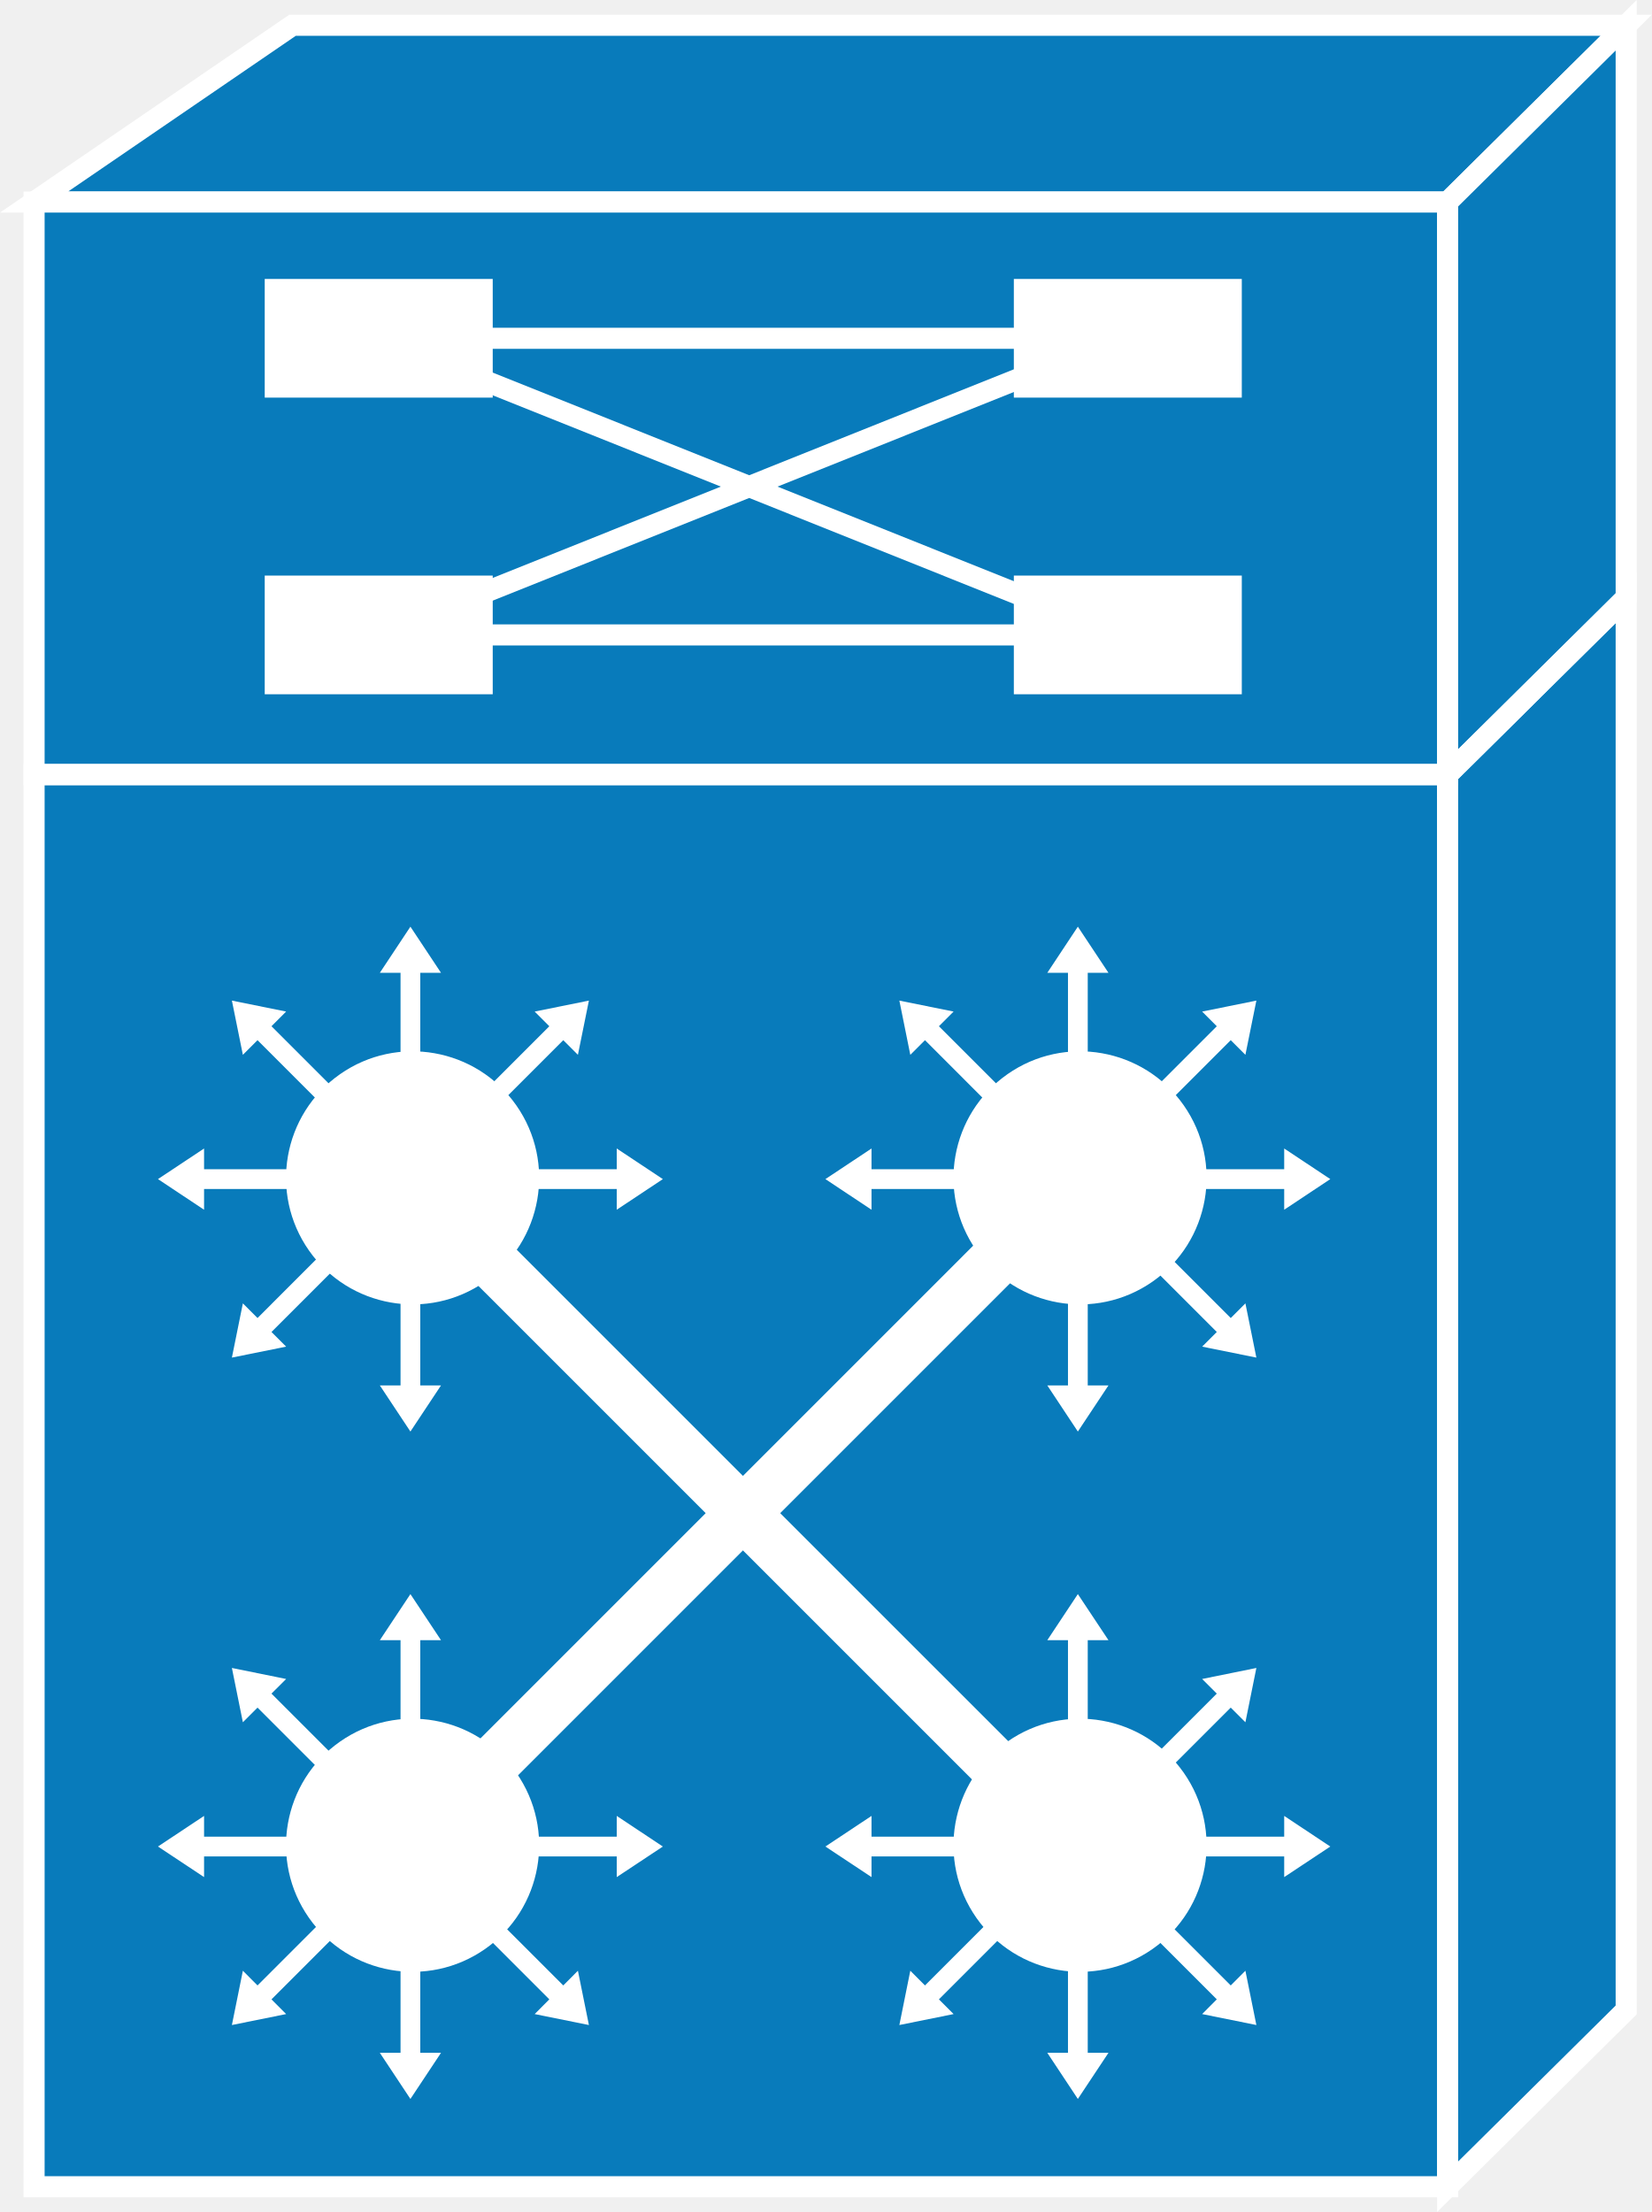
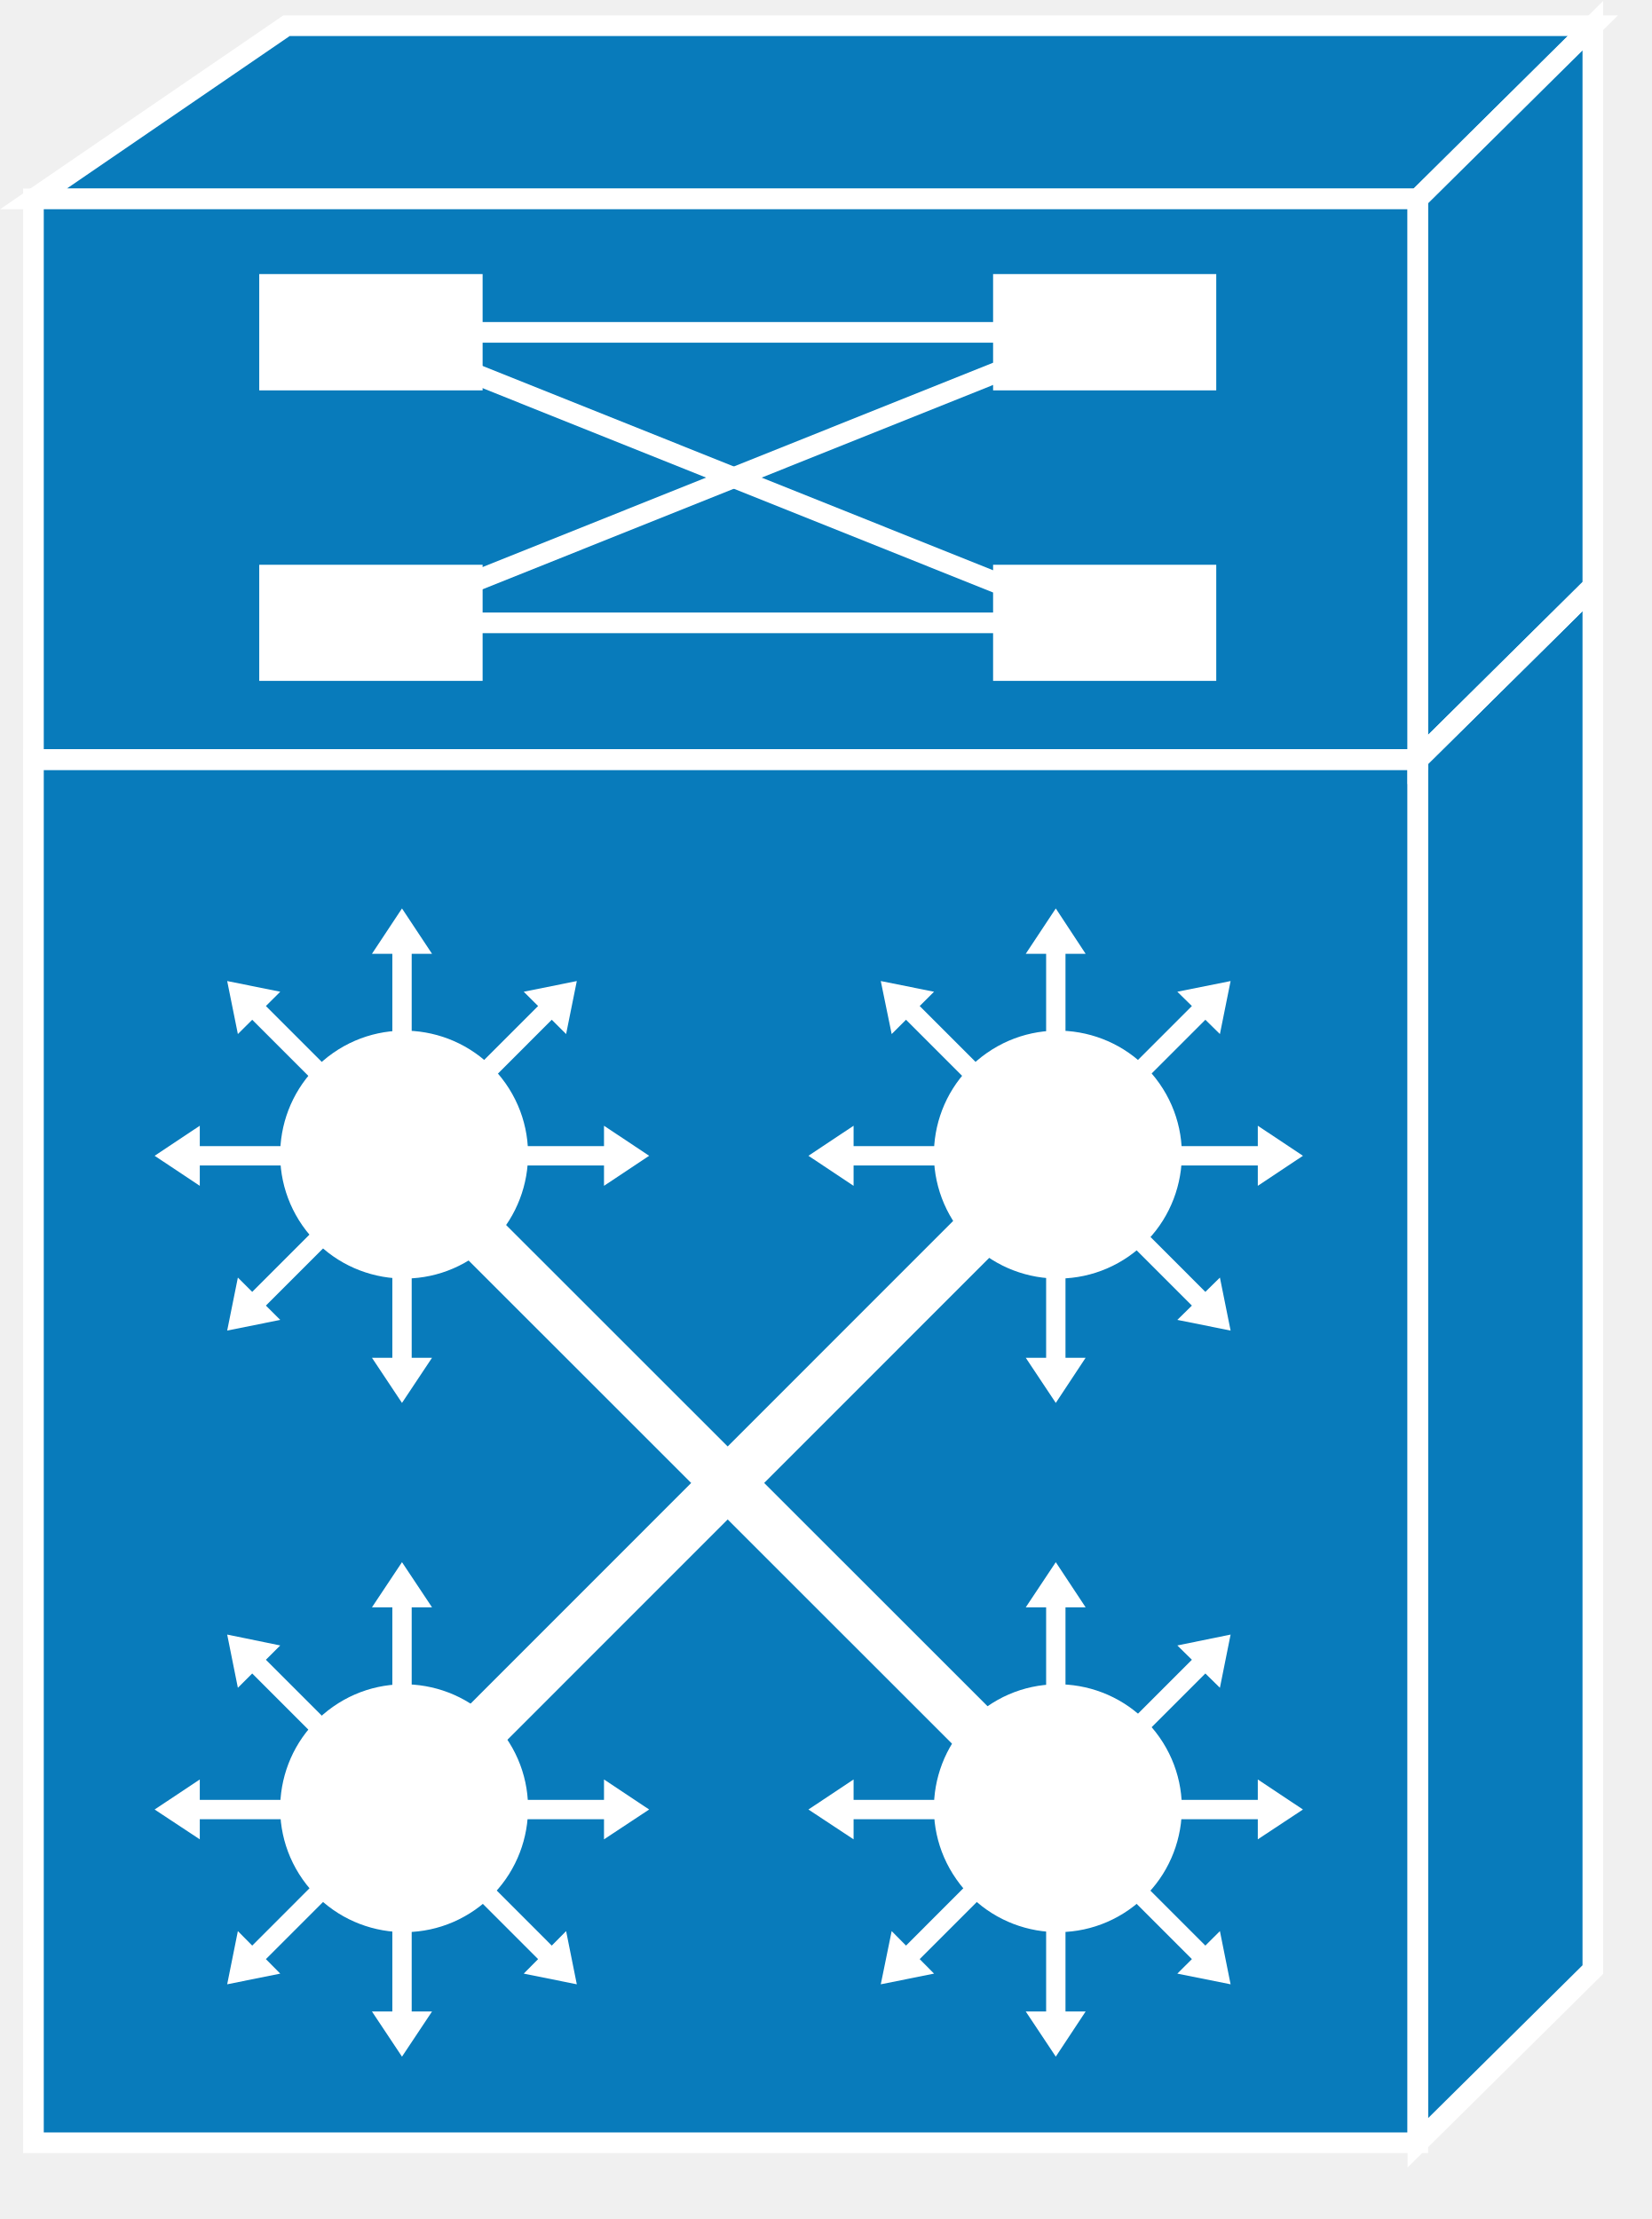
- <svg xmlns="http://www.w3.org/2000/svg" viewBox="0 0 39.185 52.477" height="52.477" width="39.185" xml:space="preserve" version="1.1" id="svg2">
+ <svg xmlns="http://www.w3.org/2000/svg" viewBox="0 0 40 53.75" height="53.75" width="40" xml:space="preserve" version="1.1" id="svg2">
  <defs id="defs6" />
-   <g transform="matrix(1.25,0,0,-1.25,2.2476502e-4,52.47719)" id="g10">
+   <g transform="matrix(1.25,0,0,-1.25,0,53.75)" id="g10">
    <g transform="scale(0.1,0.1)" id="g12">
-       <path id="path14" style="fill:#087bbb;fill-opacity:1;fill-rule:nonzero;stroke:none" d="m 6.465,4.797 268.266,0 0,268.023 -268.266,0 0,-268.023 z" />
-       <path id="path16" style="fill:none;stroke:#ffffff;stroke-width:4;stroke-linecap:butt;stroke-linejoin:miter;stroke-miterlimit:4;stroke-dasharray:none;stroke-opacity:1" d="m 6.465,4.797 268.266,0 0,268.023 -268.266,0 0,-268.023 z" />
-       <path id="path18" style="fill:#087bbb;fill-opacity:1;fill-rule:nonzero;stroke:none" d="m 308.617,38.348 0,268.031 -33.887,-33.559 0,-268.023 33.887,33.551" />
-       <path id="path20" style="fill:none;stroke:#ffffff;stroke-width:4;stroke-linecap:butt;stroke-linejoin:miter;stroke-miterlimit:4;stroke-dasharray:none;stroke-opacity:1" d="m 308.617,38.348 0,268.031 -33.887,-33.559 0,-268.023 33.887,33.551 z" />
-       <path id="path22" style="fill:#087bbb;fill-opacity:1;fill-rule:nonzero;stroke:none" d="m 55.516,415.023 -49.051,-33.55 268.265,0 33.887,33.55 -253.101,0" />
-       <path id="path24" style="fill:none;stroke:#ffffff;stroke-width:4;stroke-linecap:butt;stroke-linejoin:miter;stroke-miterlimit:4;stroke-dasharray:none;stroke-opacity:1" d="m 55.516,415.023 -49.051,-33.55 268.265,0 33.887,33.55 -253.101,0 z" />
-       <path id="path26" style="fill:#087bbb;fill-opacity:1;fill-rule:nonzero;stroke:none" d="m 6.465,272.82 268.266,0 0,108.652 -268.266,0 0,-108.652 z" />
-       <path id="path28" style="fill:none;stroke:#ffffff;stroke-width:4;stroke-linecap:butt;stroke-linejoin:miter;stroke-miterlimit:4;stroke-dasharray:none;stroke-opacity:1" d="m 6.465,272.82 268.266,0 0,108.652 -268.266,0 0,-108.652 z" />
-       <path id="path30" style="fill:#087bbb;fill-opacity:1;fill-rule:nonzero;stroke:none" d="m 308.617,306.379 0,108.644 -33.887,-33.55 0,-108.653 33.887,33.559" />
-       <path id="path32" style="fill:none;stroke:#ffffff;stroke-width:4;stroke-linecap:butt;stroke-linejoin:miter;stroke-miterlimit:4;stroke-dasharray:none;stroke-opacity:1" d="m 308.617,306.379 0,108.644 -33.887,-33.55 0,-108.653 33.887,33.559 z" />
-       <path id="path34" style="fill:#087bbb;fill-opacity:1;fill-rule:nonzero;stroke:none" d="m 274.73,272.82 -268.265,0" />
-       <path id="path36" style="fill:none;stroke:#ffffff;stroke-width:4;stroke-linecap:butt;stroke-linejoin:miter;stroke-miterlimit:4;stroke-dasharray:none;stroke-opacity:1" d="m 274.73,272.82 -268.265,0" />
-       <path id="path38" style="fill:#087bbb;fill-opacity:1;fill-rule:nonzero;stroke:none" d="m 274.73,272.82 33.887,33.559" />
-       <path id="path40" style="fill:none;stroke:#ffffff;stroke-width:4;stroke-linecap:butt;stroke-linejoin:miter;stroke-miterlimit:4;stroke-dasharray:none;stroke-opacity:1" d="m 274.73,272.82 33.887,33.559" />
-       <path id="path42" style="fill:#ffffff;fill-opacity:1;fill-rule:nonzero;stroke:none" d="m 50.238,344.355 43.27,0 0,22.52 -43.27,0 0,-22.52 z" />
-       <path id="path44" style="fill:#ffffff;fill-opacity:1;fill-rule:nonzero;stroke:none" d="m 192.406,344.355 43.262,0 0,22.52 -43.262,0 0,-22.52 z" />
-       <path id="path46" style="fill:#ffffff;fill-opacity:1;fill-rule:nonzero;stroke:none" d="m 50.238,288.055 43.27,0 0,22.523 -43.27,0 0,-22.523 z" />
-       <path id="path48" style="fill:#ffffff;fill-opacity:1;fill-rule:nonzero;stroke:none" d="m 192.406,288.055 43.262,0 0,22.523 -43.262,0 0,-22.523 z" />
-       <path id="path50" style="fill:#000000;fill-opacity:1;fill-rule:nonzero;stroke:none" d="m 79.598,355.613 132.886,0" />
-       <path id="path52" style="fill:none;stroke:#ffffff;stroke-width:4;stroke-linecap:butt;stroke-linejoin:miter;stroke-miterlimit:4;stroke-dasharray:none;stroke-opacity:1" d="m 79.598,355.613 132.886,0" />
-       <path id="path54" style="fill:#000000;fill-opacity:1;fill-rule:nonzero;stroke:none" d="m 79.598,299.316 132.886,0" />
-       <path id="path56" style="fill:none;stroke:#ffffff;stroke-width:4;stroke-linecap:butt;stroke-linejoin:miter;stroke-miterlimit:4;stroke-dasharray:none;stroke-opacity:1" d="m 79.598,299.316 132.886,0" />
-       <path id="path58" style="fill:#000000;fill-opacity:1;fill-rule:nonzero;stroke:none" d="m 71.875,299.316 140.609,56.297" />
-       <path id="path60" style="fill:none;stroke:#ffffff;stroke-width:4;stroke-linecap:butt;stroke-linejoin:miter;stroke-miterlimit:4;stroke-dasharray:none;stroke-opacity:1" d="m 71.875,299.316 140.609,56.297" />
-       <path id="path62" style="fill:#000000;fill-opacity:1;fill-rule:nonzero;stroke:none" d="M 71.875,355.613 212.484,299.316" />
-       <path id="path64" style="fill:none;stroke:#ffffff;stroke-width:4;stroke-linecap:butt;stroke-linejoin:miter;stroke-miterlimit:4;stroke-dasharray:none;stroke-opacity:1" d="M 71.875,355.613 212.484,299.316" />
-       <path id="path66" style="fill:#ffffff;fill-opacity:1;fill-rule:nonzero;stroke:none" d="m 79.758,212.004 0,23.18 3.938,0 -5.809,8.761 -5.805,-8.761 3.93,0 0,-23.18 3.746,0" />
-       <path id="path68" style="fill:#ffffff;fill-opacity:1;fill-rule:nonzero;stroke:none" d="m 67.926,208.641 -16.406,16.406 2.781,2.785 -10.293,2.082 2.082,-10.293 2.781,2.781 16.402,-16.406 2.652,2.645" />
-       <path id="path70" style="fill:#ffffff;fill-opacity:1;fill-rule:nonzero;stroke:none" d="m 61.922,197.91 -23.195,0 0,3.934 -8.75,-5.809 8.75,-5.812 0,3.937 23.195,0 0,3.75" />
-       <path id="path72" style="fill:#ffffff;fill-opacity:1;fill-rule:nonzero;stroke:none" d="m 65.273,186.074 -16.402,-16.406 -2.781,2.785 -2.082,-10.293 10.293,2.078 -2.781,2.782 16.406,16.406 -2.652,2.648" />
-       <path id="path74" style="fill:#ffffff;fill-opacity:1;fill-rule:nonzero;stroke:none" d="m 76.012,180.078 0,-23.195 -3.93,0 5.805,-8.758 5.809,8.758 -3.938,0 0,23.195 -3.746,0" />
-       <path id="path76" style="fill:#ffffff;fill-opacity:1;fill-rule:nonzero;stroke:none" d="m 93.848,194.16 23.195,0 0,-3.937 8.754,5.812 -8.754,5.809 0,-3.934 -23.195,0 0,-3.75" />
-       <path id="path78" style="fill:#ffffff;fill-opacity:1;fill-rule:nonzero;stroke:none" d="m 90.492,205.996 16.406,16.406 2.778,-2.781 2.086,10.293 -10.293,-2.082 2.781,-2.785 -16.402,-16.406 2.644,-2.645" />
-       <path id="path80" style="fill:#ffffff;fill-opacity:1;fill-rule:nonzero;stroke:none" d="m 92.074,176.59 c 10.871,7.621 13.512,22.59 5.899,33.457 -7.606,10.863 -22.582,13.5 -33.445,5.898 -10.871,-7.613 -13.508,-22.586 -5.898,-33.457 7.606,-10.855 22.582,-13.492 33.445,-5.898" />
-       <path id="path82" style="fill:#ffffff;fill-opacity:1;fill-rule:nonzero;stroke:none" d="m 79.758,85.332 0,23.191 3.938,0 -5.809,8.75 -5.805,-8.75 3.93,0 0,-23.191 3.746,0" />
-       <path id="path84" style="fill:#ffffff;fill-opacity:1;fill-rule:nonzero;stroke:none" d="m 67.926,81.981 -16.406,16.406 2.781,2.777 -10.293,2.09 2.082,-10.305 2.781,2.781 16.402,-16.402 2.652,2.652" />
-       <path id="path86" style="fill:#ffffff;fill-opacity:1;fill-rule:nonzero;stroke:none" d="m 61.922,71.238 -23.195,0 0,3.938 -8.75,-5.812 8.75,-5.801 0,3.926 23.195,0 0,3.75" />
-       <path id="path88" style="fill:#ffffff;fill-opacity:1;fill-rule:nonzero;stroke:none" d="M 65.273,59.402 48.871,43 l -2.781,2.793 -2.082,-10.305 10.293,2.078 -2.781,2.793 16.406,16.406 -2.652,2.637" />
-       <path id="path90" style="fill:#ffffff;fill-opacity:1;fill-rule:nonzero;stroke:none" d="m 76.012,53.41 0,-23.195 -3.93,0 5.805,-8.758 5.809,8.758 -3.938,0 0,23.195 -3.746,0" />
-       <path id="path92" style="fill:#ffffff;fill-opacity:1;fill-rule:nonzero;stroke:none" d="M 87.848,56.766 104.25,40.359 101.469,37.566 111.762,35.488 109.676,45.793 106.898,43 90.492,59.402 87.848,56.766" />
-       <path id="path94" style="fill:#ffffff;fill-opacity:1;fill-rule:nonzero;stroke:none" d="m 93.848,67.488 23.195,0 0,-3.926 8.754,5.801 -8.754,5.812 0,-3.938 -23.195,0 0,-3.75" />
-       <path id="path96" style="fill:#ffffff;fill-opacity:1;fill-rule:nonzero;stroke:none" d="M 92.074,49.93 C 102.945,57.539 105.586,72.508 97.973,83.379 90.367,94.25 75.391,96.883 64.527,89.277 53.656,81.672 51.02,66.688 58.629,55.832 66.234,44.961 81.211,42.324 92.074,49.93" />
-       <path id="path98" style="fill:#ffffff;fill-opacity:1;fill-rule:nonzero;stroke:none" d="m 206.43,212.004 0,23.18 3.937,0 -5.812,8.761 -5.801,-8.761 3.926,0 0,-23.18 3.75,0" />
-       <path id="path100" style="fill:#ffffff;fill-opacity:1;fill-rule:nonzero;stroke:none" d="m 194.594,208.641 -16.406,16.406 2.785,2.785 -10.293,2.082 2.078,-10.293 2.785,2.781 16.395,-16.406 2.656,2.645" />
-       <path id="path102" style="fill:#ffffff;fill-opacity:1;fill-rule:nonzero;stroke:none" d="m 188.598,197.91 -23.203,0 0,3.934 -8.75,-5.809 8.75,-5.812 0,3.937 23.203,0 0,3.75" />
-       <path id="path104" style="fill:#ffffff;fill-opacity:1;fill-rule:nonzero;stroke:none" d="m 202.68,180.078 0,-23.195 -3.926,0 5.801,-8.758 5.812,8.758 -3.937,0 0,23.195 -3.75,0" />
-       <path id="path106" style="fill:#ffffff;fill-opacity:1;fill-rule:nonzero;stroke:none" d="m 214.516,183.426 16.406,-16.406 -2.781,-2.782 10.293,-2.078 -2.082,10.293 -2.782,-2.785 -16.406,16.406 -2.648,-2.648" />
-       <path id="path108" style="fill:#ffffff;fill-opacity:1;fill-rule:nonzero;stroke:none" d="m 220.512,194.16 23.203,0 0,-3.937 8.75,5.812 -8.75,5.809 0,-3.934 -23.203,0 0,-3.75" />
-       <path id="path110" style="fill:#ffffff;fill-opacity:1;fill-rule:nonzero;stroke:none" d="m 217.164,205.996 16.406,16.406 2.782,-2.781 2.082,10.293 -10.293,-2.082 2.781,-2.785 -16.406,-16.406 2.648,-2.645" />
-       <path id="path112" style="fill:#ffffff;fill-opacity:1;fill-rule:nonzero;stroke:none" d="m 218.746,176.59 c 10.867,7.621 13.504,22.59 5.899,33.457 -7.61,10.863 -22.59,13.5 -33.45,5.898 -10.867,-7.613 -13.504,-22.586 -5.898,-33.457 7.609,-10.855 22.578,-13.492 33.449,-5.898" />
-       <path id="path114" style="fill:#ffffff;fill-opacity:1;fill-rule:nonzero;stroke:none" d="m 206.43,85.332 0,23.191 3.937,0 -5.812,8.75 -5.801,-8.75 3.926,0 0,-23.191 3.75,0" />
-       <path id="path116" style="fill:#ffffff;fill-opacity:1;fill-rule:nonzero;stroke:none" d="m 188.598,71.238 -23.203,0 0,3.938 -8.75,-5.812 8.75,-5.801 0,3.926 23.203,0 0,3.75" />
-       <path id="path118" style="fill:#ffffff;fill-opacity:1;fill-rule:nonzero;stroke:none" d="M 191.938,59.402 175.543,43 l -2.785,2.793 -2.078,-10.305 10.293,2.078 -2.785,2.793 16.406,16.406 -2.656,2.637" />
-       <path id="path120" style="fill:#ffffff;fill-opacity:1;fill-rule:nonzero;stroke:none" d="m 202.68,53.41 0,-23.195 -3.926,0 5.801,-8.758 5.812,8.758 -3.937,0 0,23.195 -3.75,0" />
-       <path id="path122" style="fill:#ffffff;fill-opacity:1;fill-rule:nonzero;stroke:none" d="m 214.516,56.766 16.406,-16.406 -2.781,-2.793 10.293,-2.078 L 236.352,45.793 233.57,43 217.164,59.402 214.516,56.766" />
-       <path id="path124" style="fill:#ffffff;fill-opacity:1;fill-rule:nonzero;stroke:none" d="m 220.512,67.488 23.203,0 0,-3.926 8.75,5.801 -8.75,5.812 0,-3.938 -23.203,0 0,-3.75" />
-       <path id="path126" style="fill:#ffffff;fill-opacity:1;fill-rule:nonzero;stroke:none" d="m 217.164,79.328 16.406,16.402 2.782,-2.781 2.082,10.305 -10.293,-2.09 2.781,-2.777 -16.406,-16.406 2.648,-2.652" />
-       <path id="path128" style="fill:#ffffff;fill-opacity:1;fill-rule:nonzero;stroke:none" d="m 218.746,49.93 c 10.867,7.609 13.504,22.578 5.899,33.449 -7.61,10.871 -22.59,13.504 -33.45,5.898 -10.867,-7.605 -13.504,-22.59 -5.898,-33.445 7.609,-10.871 22.578,-13.508 33.449,-5.902" />
-       <path id="path130" style="fill:none;stroke:#ffffff;stroke-width:10;stroke-linecap:butt;stroke-linejoin:miter;stroke-miterlimit:4;stroke-dasharray:none;stroke-opacity:1" d="M 90.277,183.348 193.617,80.019" />
-       <path id="path132" style="fill:none;stroke:#ffffff;stroke-width:10;stroke-linecap:butt;stroke-linejoin:miter;stroke-miterlimit:4;stroke-dasharray:none;stroke-opacity:1" d="M 88.383,80.019 195.043,186.688" />
+       <path id="path14" style="fill:#087bbb;fill-opacity:1;fill-rule:nonzero;stroke:none" d="m 6.48,14.77 268.238,0 0,268.051 -268.238,0 0,-268.051 z" />
+       <path id="path16" style="fill:none;stroke:#ffffff;stroke-width:4;stroke-linecap:butt;stroke-linejoin:miter;stroke-miterlimit:4;stroke-dasharray:none;stroke-opacity:1" d="m 6.48,14.773 268.238,0 0,268.051 -268.238,0 0,-268.051 z" />
+       <path id="path18" style="fill:#087bbb;fill-opacity:1;fill-rule:nonzero;stroke:none" d="m 308.629,48.328 0,268.051 -33.899,-33.559 0,-268.039 33.899,33.547" />
+       <path id="path20" style="fill:none;stroke:#ffffff;stroke-width:4;stroke-linecap:butt;stroke-linejoin:miter;stroke-miterlimit:4;stroke-dasharray:none;stroke-opacity:1" d="m 308.629,48.336 0,268.039 -33.899,-33.551 0,-268.051 33.899,33.562 z" />
+       <path id="path22" style="fill:#087bbb;fill-opacity:1;fill-rule:nonzero;stroke:none" d="m 55.512,425.012 -49.031,-33.551 268.25,0 33.899,33.551 -253.117,0" />
+       <path id="path24" style="fill:none;stroke:#ffffff;stroke-width:4;stroke-linecap:butt;stroke-linejoin:miter;stroke-miterlimit:4;stroke-dasharray:none;stroke-opacity:1" d="m 55.512,425.016 -49.031,-33.559 268.25,0 33.899,33.559 -253.117,0 z" />
+       <path id="path26" style="fill:#087bbb;fill-opacity:1;fill-rule:nonzero;stroke:none" d="m 6.48,282.828 268.238,0 0,108.633 -268.238,0 0,-108.633 z" />
+       <path id="path28" style="fill:none;stroke:#ffffff;stroke-width:4;stroke-linecap:butt;stroke-linejoin:miter;stroke-miterlimit:4;stroke-dasharray:none;stroke-opacity:1" d="m 6.48,282.824 268.238,0 0,108.633 -268.238,0 0,-108.633 z" />
+       <path id="path30" style="fill:#087bbb;fill-opacity:1;fill-rule:nonzero;stroke:none" d="m 308.629,316.379 0,108.633 -33.899,-33.551 0,-108.641 33.899,33.559" />
+       <path id="path32" style="fill:none;stroke:#ffffff;stroke-width:4;stroke-linecap:butt;stroke-linejoin:miter;stroke-miterlimit:4;stroke-dasharray:none;stroke-opacity:1" d="m 308.629,316.375 0,108.641 -33.899,-33.559 0,-108.633 33.899,33.551 z" />
+       <path id="path34" style="fill:none;stroke:#ffffff;stroke-width:4;stroke-linecap:butt;stroke-linejoin:miter;stroke-miterlimit:4;stroke-dasharray:none;stroke-opacity:1" d="m 274.73,282.824 -268.25,0" />
+       <path id="path36" style="fill:#087bbb;fill-opacity:1;fill-rule:nonzero;stroke:none" d="m 274.73,282.82 33.899,33.559" />
+       <path id="path38" style="fill:none;stroke:#ffffff;stroke-width:4;stroke-linecap:butt;stroke-linejoin:miter;stroke-miterlimit:4;stroke-dasharray:none;stroke-opacity:1" d="m 274.73,282.824 33.899,33.551" />
+       <path id="path40" style="fill:#ffffff;fill-opacity:1;fill-rule:nonzero;stroke:none" d="m 50.23,354.352 43.281,0 0,22.539 -43.281,0 0,-22.539 z" />
+       <path id="path42" style="fill:#ffffff;fill-opacity:1;fill-rule:nonzero;stroke:none" d="m 192.422,354.352 43.238,0 0,22.539 -43.238,0 0,-22.539 z" />
+       <path id="path44" style="fill:#ffffff;fill-opacity:1;fill-rule:nonzero;stroke:none" d="m 50.23,298.059 43.281,0 0,22.5 -43.281,0 0,-22.5 z" />
+       <path id="path46" style="fill:#ffffff;fill-opacity:1;fill-rule:nonzero;stroke:none" d="m 192.422,298.059 43.238,0 0,22.5 -43.238,0 0,-22.5 z" />
+       <path id="path48" style="fill:none;stroke:#ffffff;stroke-width:4;stroke-linecap:butt;stroke-linejoin:miter;stroke-miterlimit:4;stroke-dasharray:none;stroke-opacity:1" d="m 79.609,365.594 132.891,0" />
+       <path id="path50" style="fill:none;stroke:#ffffff;stroke-width:4;stroke-linecap:butt;stroke-linejoin:miter;stroke-miterlimit:4;stroke-dasharray:none;stroke-opacity:1" d="m 79.609,309.305 132.891,0" />
+       <path id="path52" style="fill:#000000;fill-opacity:1;fill-rule:nonzero;stroke:none" d="M 71.879,309.309 212.5,365.602" />
+       <path id="path54" style="fill:none;stroke:#ffffff;stroke-width:4;stroke-linecap:butt;stroke-linejoin:miter;stroke-miterlimit:4;stroke-dasharray:none;stroke-opacity:1" d="M 71.879,309.305 212.5,365.594" />
+       <path id="path56" style="fill:#000000;fill-opacity:1;fill-rule:nonzero;stroke:none" d="M 71.879,365.602 212.5,309.309" />
+       <path id="path58" style="fill:none;stroke:#ffffff;stroke-width:4;stroke-linecap:butt;stroke-linejoin:miter;stroke-miterlimit:4;stroke-dasharray:none;stroke-opacity:1" d="M 71.879,365.594 212.5,309.305" />
+       <path id="path60" style="fill:#ffffff;fill-opacity:1;fill-rule:nonzero;stroke:none" d="m 79.769,222 0,23.172 3.941,0 -5.82,8.789 -5.82,-8.789 3.949,0 0,-23.172 3.75,0" />
+       <path id="path62" style="fill:#ffffff;fill-opacity:1;fill-rule:nonzero;stroke:none" d="m 67.93,218.641 -16.41,16.41 2.781,2.769 -10.281,2.071 2.07,-10.27 2.781,2.77 16.398,-16.403 2.66,2.653" />
+       <path id="path64" style="fill:#ffffff;fill-opacity:1;fill-rule:nonzero;stroke:none" d="m 61.91,207.898 -23.199,0 0,3.954 -8.75,-5.821 8.75,-5.82 0,3.937 23.199,0 0,3.75" />
+       <path id="path66" style="fill:#ffffff;fill-opacity:1;fill-rule:nonzero;stroke:none" d="m 65.269,196.07 -16.398,-16.41 -2.781,2.77 -2.07,-10.27 10.281,2.07 -2.781,2.77 16.41,16.41 -2.66,2.66" />
+       <path id="path68" style="fill:#ffffff;fill-opacity:1;fill-rule:nonzero;stroke:none" d="m 76.019,190.09 0,-23.199 -3.949,0 5.82,-8.75 5.82,8.75 -3.941,0 0,23.199 -3.75,0" />
+       <path id="path70" style="fill:#ffffff;fill-opacity:1;fill-rule:nonzero;stroke:none" d="m 93.871,204.148 23.16,0 0,-3.937 8.75,5.82 -8.75,5.821 0,-3.954 -23.16,0 0,-3.75" />
+       <path id="path72" style="fill:#ffffff;fill-opacity:1;fill-rule:nonzero;stroke:none" d="m 90.512,215.988 16.398,16.403 2.781,-2.77 2.071,10.27 -10.282,-2.071 2.782,-2.769 -16.41,-16.41 2.66,-2.653" />
+       <path id="path74" style="fill:#ffffff;fill-opacity:1;fill-rule:nonzero;stroke:none" d="m 92.07,186.57 c 10.86,7.621 13.52,22.621 5.899,33.481 -7.617,10.859 -22.578,13.48 -33.438,5.898 -10.859,-7.621 -13.512,-22.578 -5.902,-33.48 7.621,-10.86 22.582,-13.481 33.441,-5.899" />
+       <path id="path76" style="fill:#ffffff;fill-opacity:1;fill-rule:nonzero;stroke:none" d="m 79.769,95.32 0,23.211 3.941,0 -5.82,8.75 -5.82,-8.75 3.949,0 0,-23.211 3.75,0" />
+       <path id="path78" style="fill:#ffffff;fill-opacity:1;fill-rule:nonzero;stroke:none" d="m 67.93,91.961 -16.41,16.41 2.781,2.77 -10.281,2.109 2.07,-10.309 2.781,2.77 16.398,-16.402 2.66,2.652" />
+       <path id="path80" style="fill:#ffffff;fill-opacity:1;fill-rule:nonzero;stroke:none" d="m 61.91,81.219 -23.199,0 0,3.953 -8.75,-5.82 8.75,-5.781 0,3.898 23.199,0 0,3.75" />
+       <path id="path82" style="fill:#ffffff;fill-opacity:1;fill-rule:nonzero;stroke:none" d="m 65.269,69.391 -16.398,-16.41 -2.781,2.809 -2.07,-10.309 10.281,2.07 -2.781,2.809 16.41,16.41 -2.66,2.621" />
+       <path id="path84" style="fill:#ffffff;fill-opacity:1;fill-rule:nonzero;stroke:none" d="m 76.019,63.41 0,-23.199 -3.949,0 5.82,-8.75 5.82,8.75 -3.941,0 0,23.199 -3.75,0" />
+       <path id="path86" style="fill:#ffffff;fill-opacity:1;fill-rule:nonzero;stroke:none" d="M 87.852,66.769 104.262,50.359 101.48,47.551 111.762,45.48 109.691,55.789 106.91,52.98 90.512,69.391 87.852,66.769" />
+       <path id="path88" style="fill:#ffffff;fill-opacity:1;fill-rule:nonzero;stroke:none" d="m 93.871,77.469 23.16,0 0,-3.898 8.75,5.781 -8.75,5.82 0,-3.953 -23.16,0 0,-3.75" />
+       <path id="path90" style="fill:#ffffff;fill-opacity:1;fill-rule:nonzero;stroke:none" d="M 92.07,59.93 C 102.93,67.551 105.59,82.512 97.969,93.371 90.352,104.23 75.391,106.891 64.531,99.269 53.672,91.648 51.02,76.691 58.629,65.828 66.25,54.969 81.211,52.32 92.07,59.93" />
+       <path id="path92" style="fill:#ffffff;fill-opacity:1;fill-rule:nonzero;stroke:none" d="m 206.449,222 0,23.172 3.903,0 -5.782,8.789 -5.82,-8.789 3.949,0 0,-23.172 3.75,0" />
+       <path id="path94" style="fill:#ffffff;fill-opacity:1;fill-rule:nonzero;stroke:none" d="m 194.609,218.641 -16.41,16.41 2.781,2.769 -10.32,2.071 2.11,-10.27 2.781,2.77 16.398,-16.403 2.66,2.653" />
+       <path id="path96" style="fill:#ffffff;fill-opacity:1;fill-rule:nonzero;stroke:none" d="m 188.59,207.898 -23.199,0 0,3.954 -8.75,-5.821 8.75,-5.82 0,3.937 23.199,0 0,3.75" />
+       <path id="path98" style="fill:#ffffff;fill-opacity:1;fill-rule:nonzero;stroke:none" d="m 202.699,190.09 0,-23.199 -3.949,0 5.82,-8.75 5.782,8.75 -3.903,0 0,23.199 -3.75,0" />
+       <path id="path100" style="fill:#ffffff;fill-opacity:1;fill-rule:nonzero;stroke:none" d="m 214.531,193.41 16.41,-16.41 -2.82,-2.77 10.32,-2.07 -2.07,10.27 -2.82,-2.77 -16.403,16.41 -2.617,-2.66" />
+       <path id="path102" style="fill:#ffffff;fill-opacity:1;fill-rule:nonzero;stroke:none" d="m 220.512,204.148 23.199,0 0,-3.937 8.75,5.82 -8.75,5.821 0,-3.954 -23.199,0 0,-3.75" />
+       <path id="path104" style="fill:#ffffff;fill-opacity:1;fill-rule:nonzero;stroke:none" d="m 217.148,215.988 16.403,16.403 2.82,-2.77 2.07,10.27 -10.32,-2.071 2.82,-2.769 -16.41,-16.41 2.617,-2.653" />
+       <path id="path106" style="fill:#ffffff;fill-opacity:1;fill-rule:nonzero;stroke:none" d="m 218.75,186.57 c 10.859,7.621 13.52,22.621 5.898,33.481 -7.617,10.859 -22.578,13.48 -33.437,5.898 -10.902,-7.621 -13.512,-22.578 -5.902,-33.48 7.582,-10.86 22.582,-13.481 33.441,-5.899" />
+       <path id="path108" style="fill:#ffffff;fill-opacity:1;fill-rule:nonzero;stroke:none" d="m 206.449,95.32 0,23.211 3.903,0 -5.782,8.75 -5.82,-8.75 3.949,0 0,-23.211 3.75,0" />
+       <path id="path110" style="fill:#ffffff;fill-opacity:1;fill-rule:nonzero;stroke:none" d="m 188.59,81.219 -23.199,0 0,3.953 -8.75,-5.82 8.75,-5.781 0,3.898 23.199,0 0,3.75" />
+       <path id="path112" style="fill:#ffffff;fill-opacity:1;fill-rule:nonzero;stroke:none" d="m 191.949,69.391 -16.398,-16.41 -2.781,2.809 -2.11,-10.309 10.32,2.07 -2.781,2.809 16.41,16.41 -2.66,2.621" />
+       <path id="path114" style="fill:#ffffff;fill-opacity:1;fill-rule:nonzero;stroke:none" d="m 202.699,63.41 0,-23.199 -3.949,0 5.82,-8.75 5.782,8.75 -3.903,0 0,23.199 -3.75,0" />
+       <path id="path116" style="fill:#ffffff;fill-opacity:1;fill-rule:nonzero;stroke:none" d="m 214.531,66.769 16.41,-16.41 -2.82,-2.809 10.32,-2.07 -2.07,10.309 -2.82,-2.809 -16.403,16.41 -2.617,-2.621" />
+       <path id="path118" style="fill:#ffffff;fill-opacity:1;fill-rule:nonzero;stroke:none" d="m 220.512,77.469 23.199,0 0,-3.898 8.75,5.781 -8.75,5.82 0,-3.953 -23.199,0 0,-3.75" />
+       <path id="path120" style="fill:#ffffff;fill-opacity:1;fill-rule:nonzero;stroke:none" d="m 217.148,89.309 16.403,16.402 2.82,-2.77 2.07,10.309 -10.32,-2.109 2.82,-2.77 -16.41,-16.41 2.617,-2.652" />
+       <path id="path122" style="fill:#ffffff;fill-opacity:1;fill-rule:nonzero;stroke:none" d="m 218.75,59.93 c 10.859,7.621 13.52,22.582 5.898,33.441 -7.617,10.859 -22.578,13.52 -33.437,5.898 -10.902,-7.621 -13.512,-22.578 -5.902,-33.441 7.582,-10.859 22.582,-13.508 33.441,-5.898" />
+       <path id="path124" style="fill:none;stroke:#ffffff;stroke-width:10;stroke-linecap:butt;stroke-linejoin:miter;stroke-miterlimit:4;stroke-dasharray:none;stroke-opacity:1" d="M 90.269,193.336 193.629,90.016" />
+       <path id="path126" style="fill:none;stroke:#ffffff;stroke-width:10;stroke-linecap:butt;stroke-linejoin:miter;stroke-miterlimit:4;stroke-dasharray:none;stroke-opacity:1" d="M 88.398,90.016 195.039,196.695" />
    </g>
  </g>
</svg>
